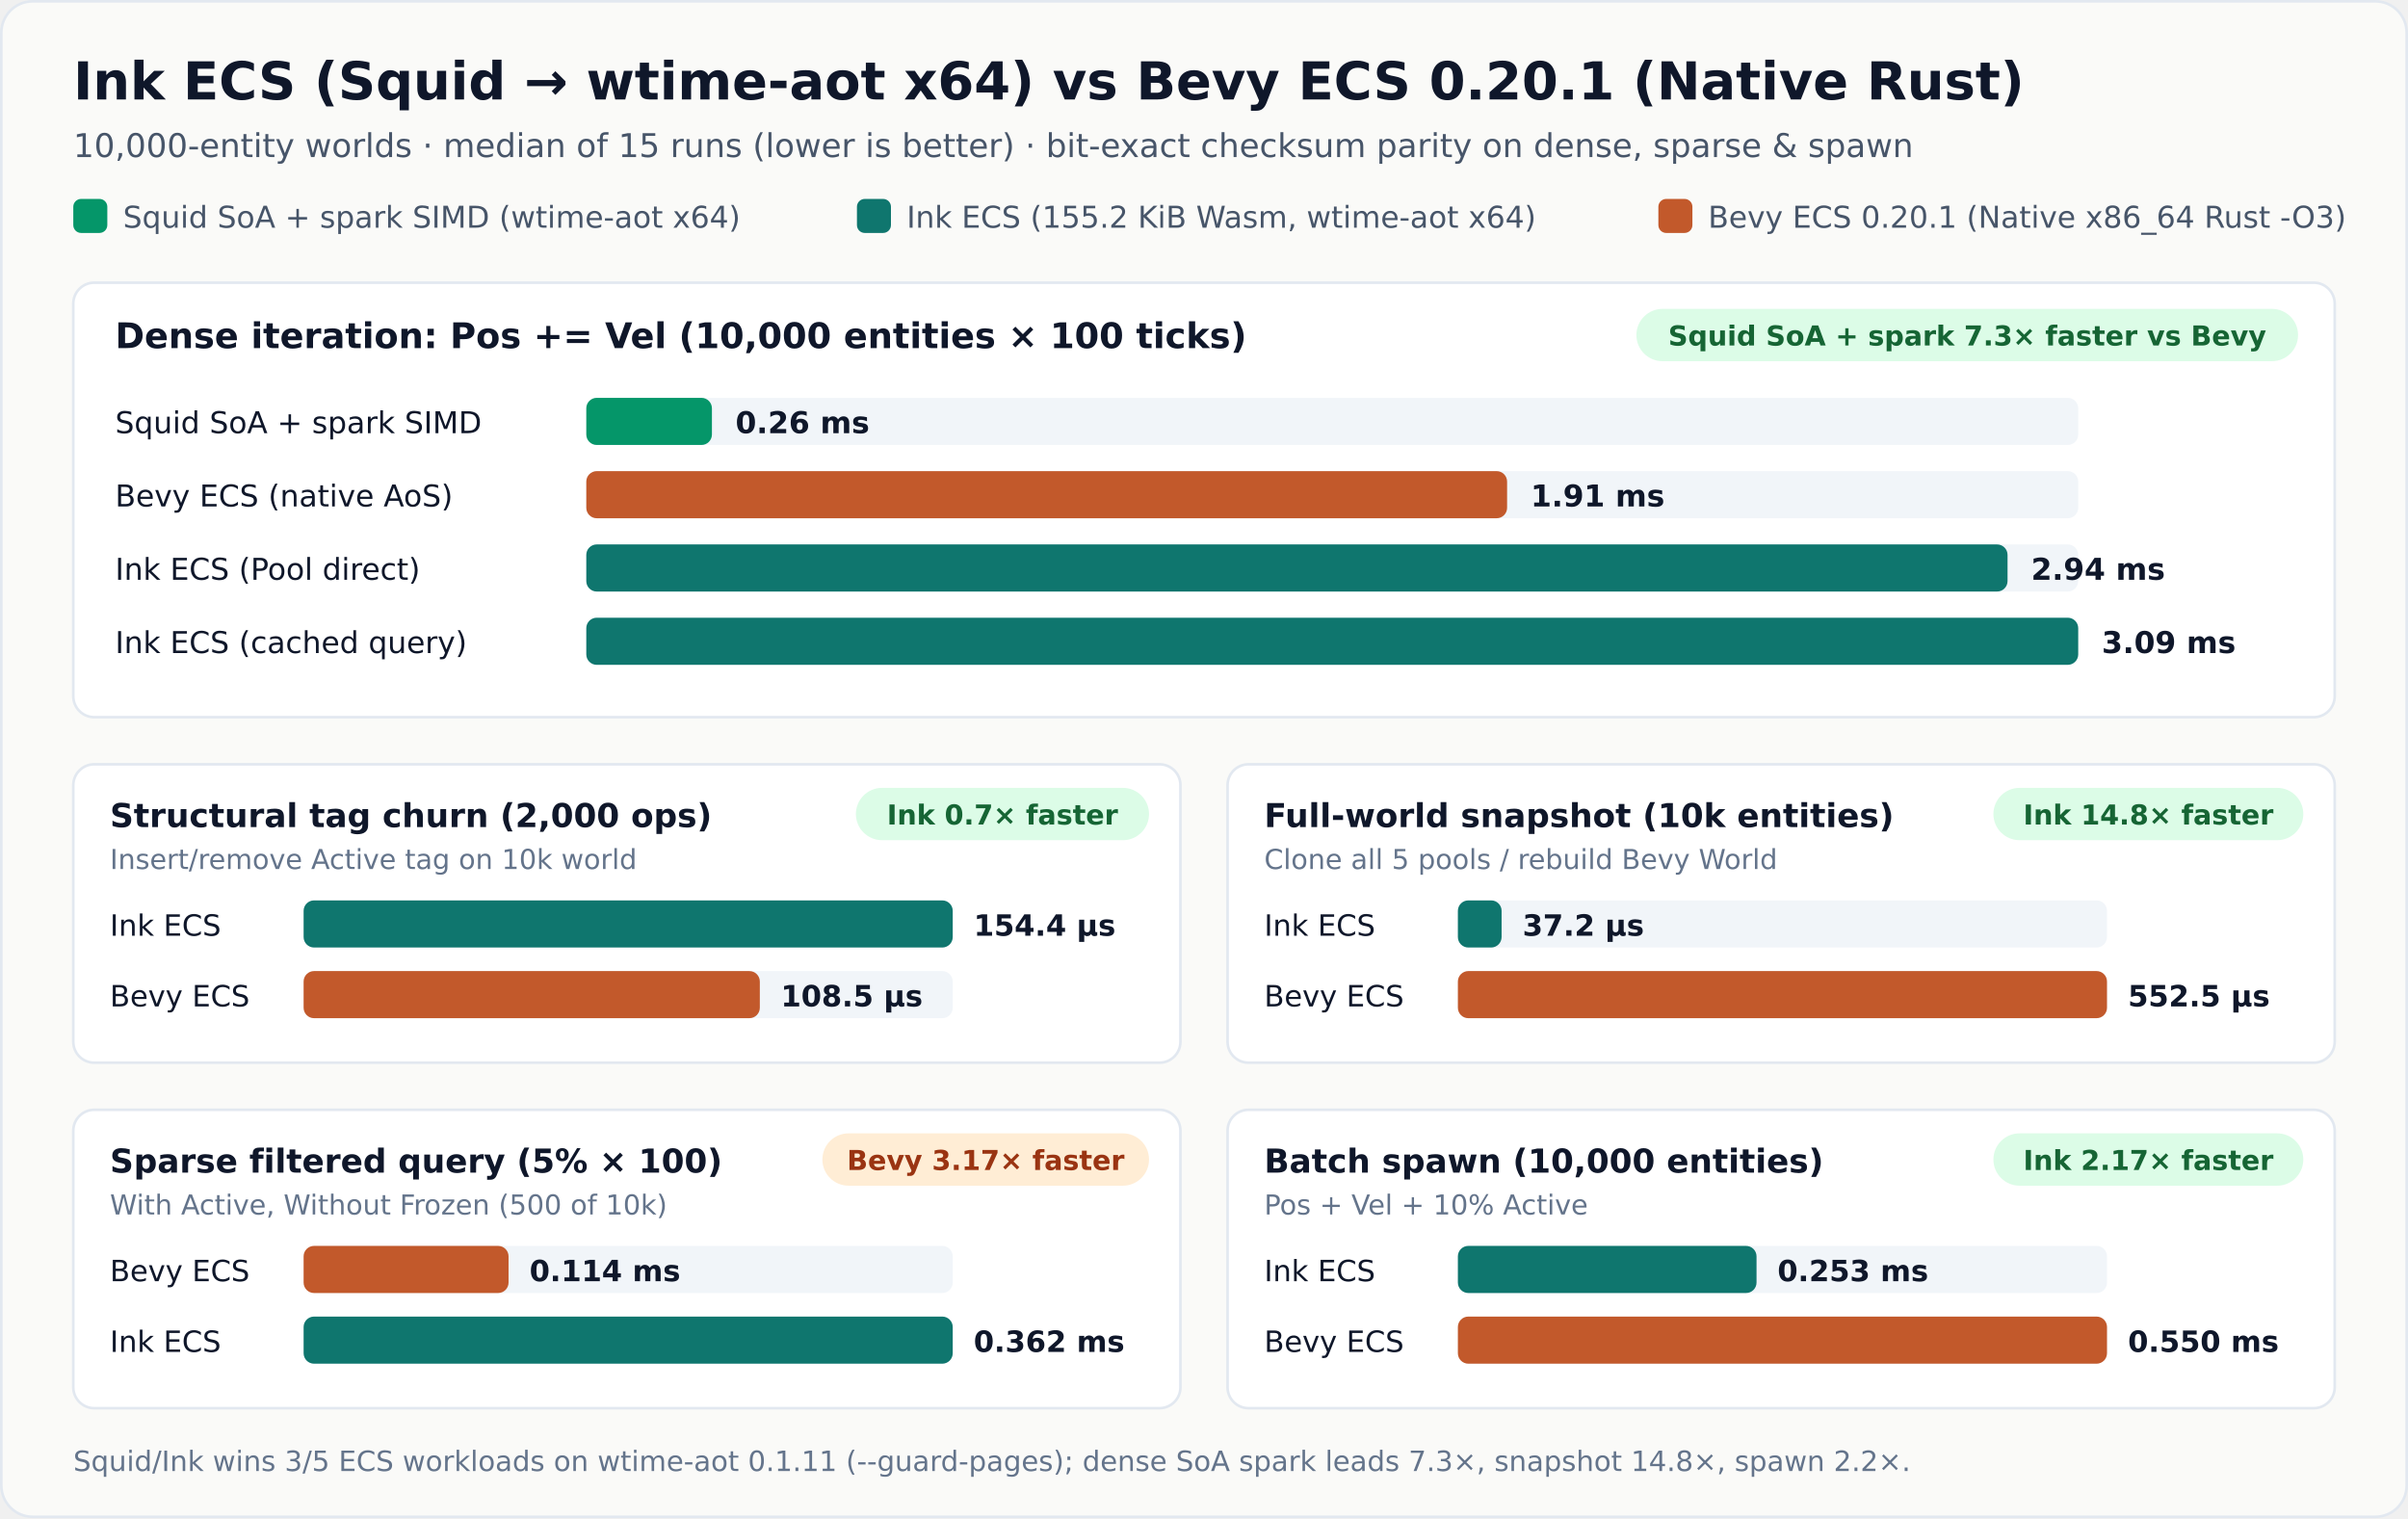
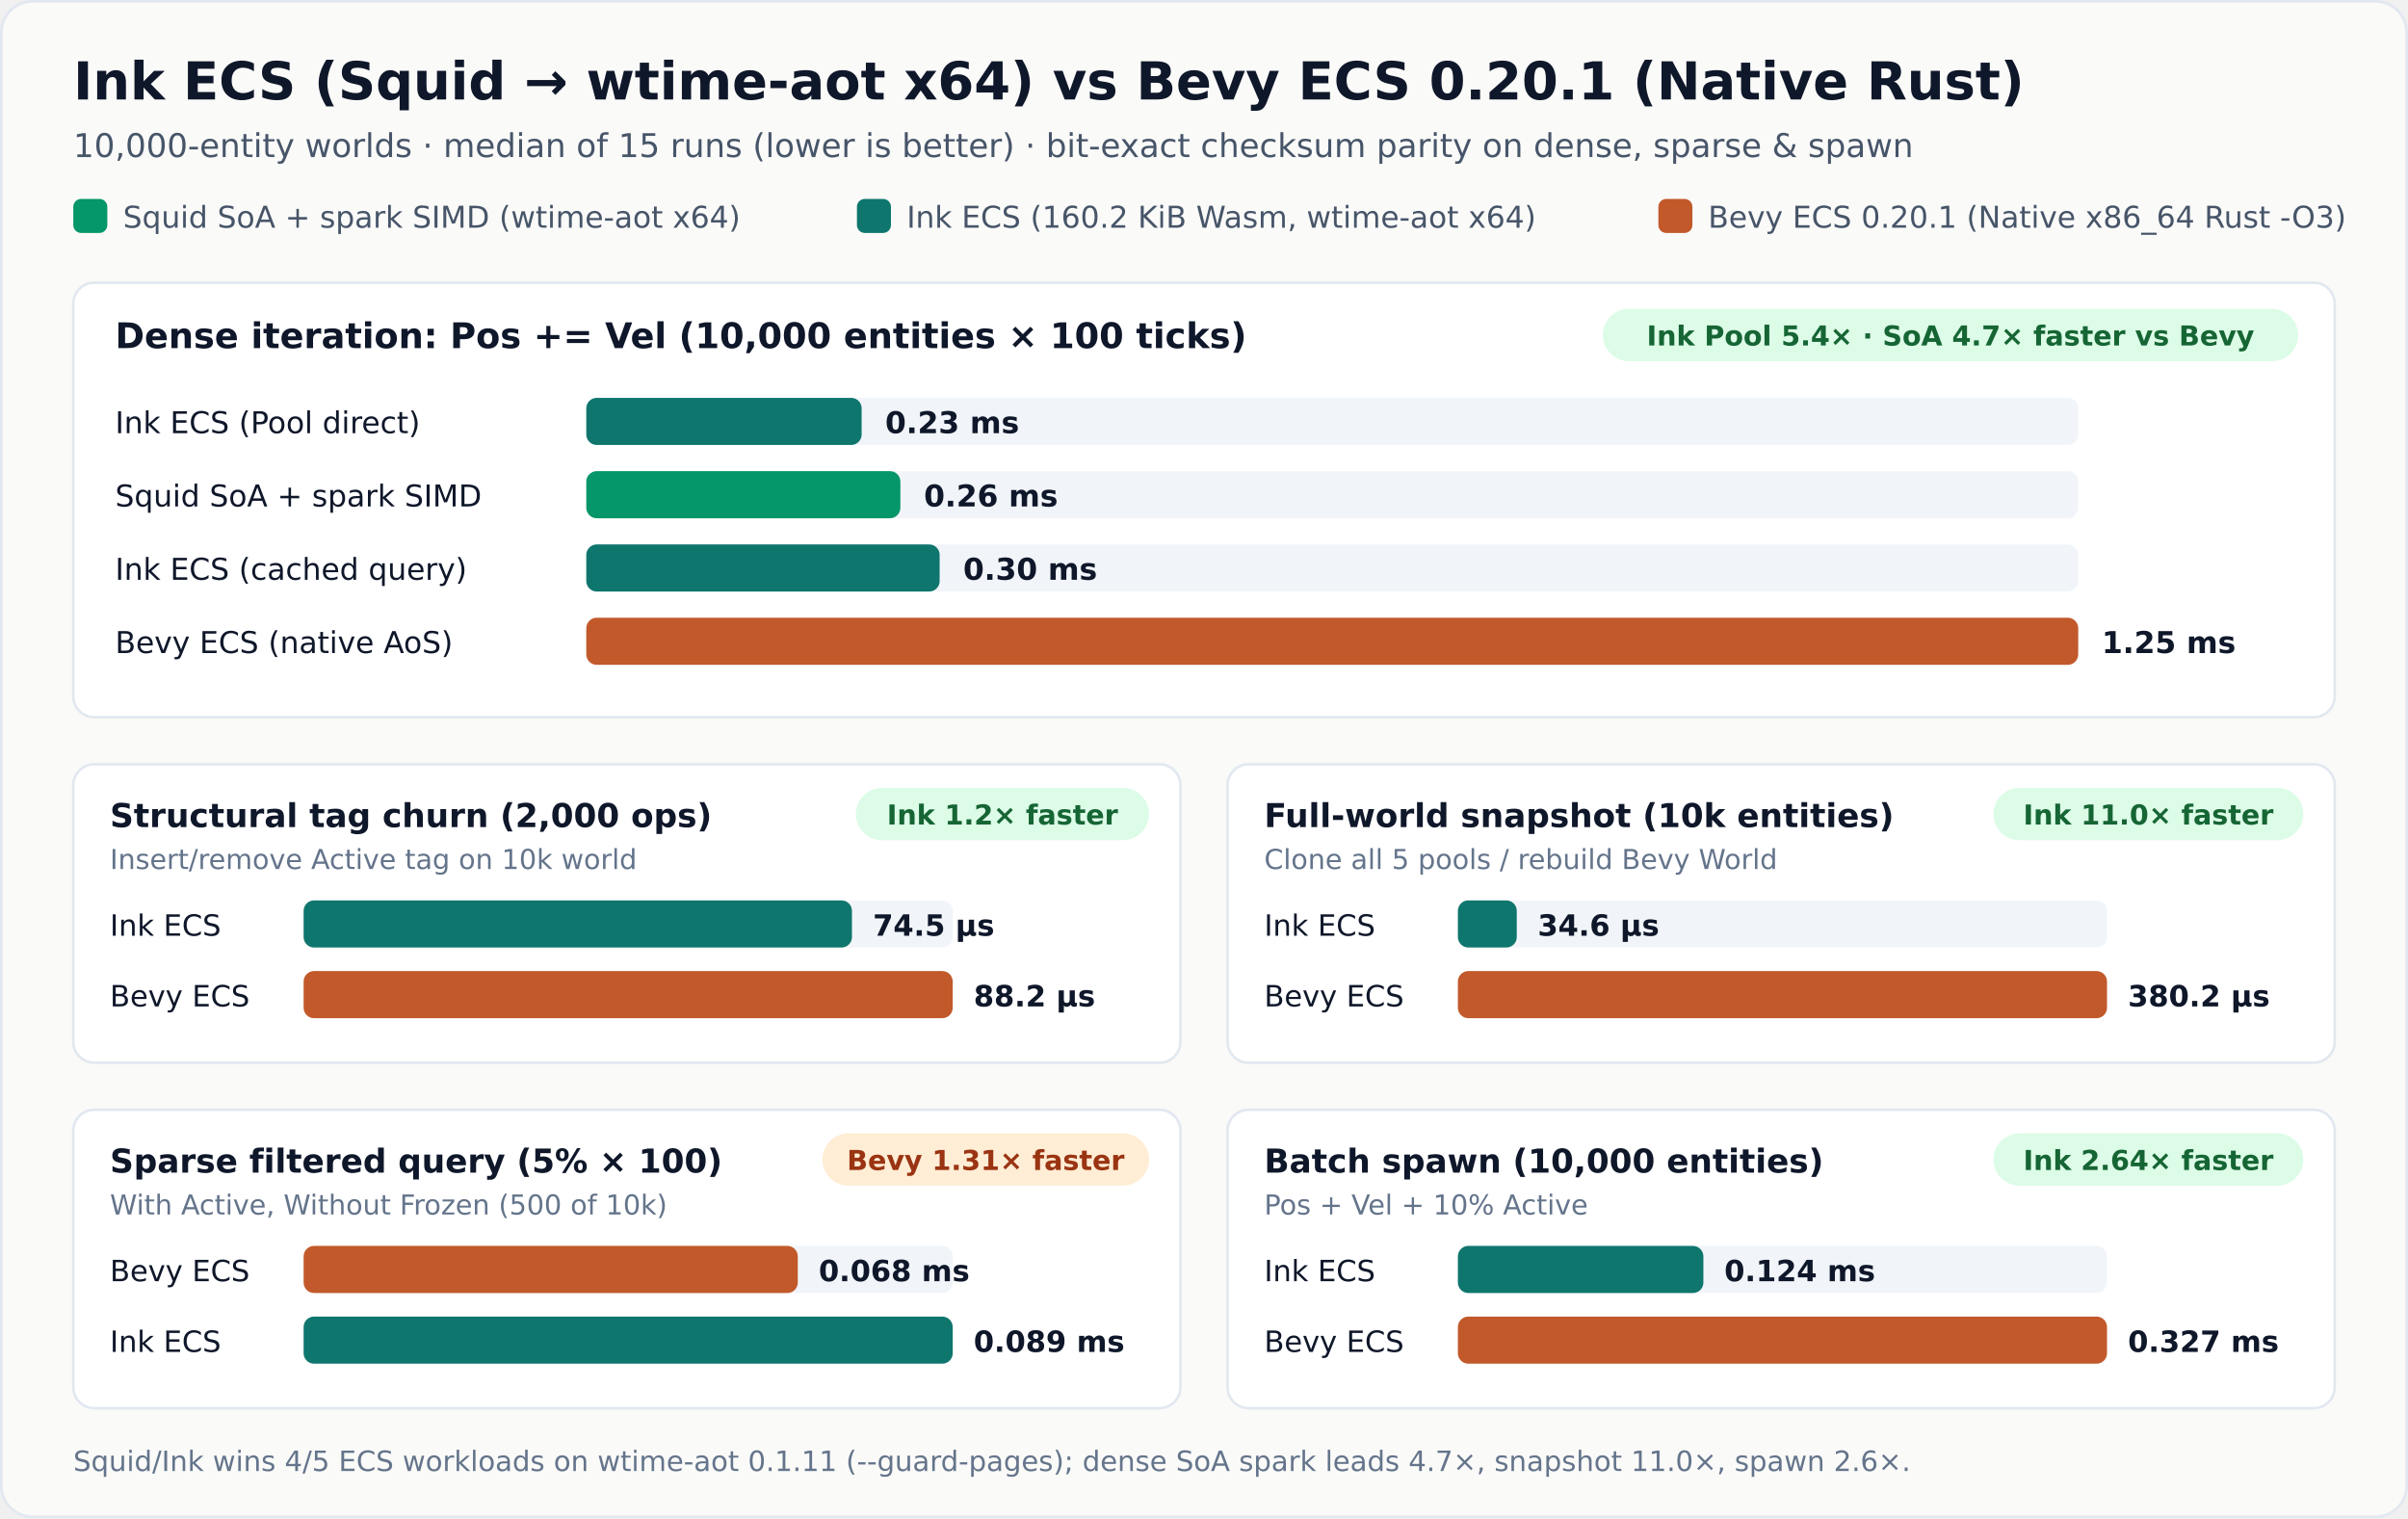
<svg xmlns="http://www.w3.org/2000/svg" width="920" height="580" viewBox="0 0 920 580" role="img" aria-label="Ink ECS vs Bevy ECS 0.20.1 performance comparison">
  <rect x="0.5" y="0.5" width="919" height="579" rx="12" fill="#fafaf8" stroke="#e2e8f0" />
  <text x="28.0" y="38.0" font-family="'DejaVu Sans', system-ui, -apple-system, 'Segoe UI', Helvetica, Arial, sans-serif" font-size="20" font-weight="700" fill="#0f172a" text-anchor="start">Ink ECS (Squid → wtime-aot x64) vs Bevy ECS 0.20.1 (Native Rust)</text>
  <text x="28.0" y="60.0" font-family="'DejaVu Sans', system-ui, -apple-system, 'Segoe UI', Helvetica, Arial, sans-serif" font-size="12.5" font-weight="400" fill="#475569" text-anchor="start">10,000-entity worlds · median of 15 runs (lower is better) · bit-exact checksum parity on dense, sparse &amp; spawn</text>
  <rect x="28.0" y="76.0" width="13" height="13" rx="3" fill="#059669" />
  <text x="47.0" y="87.0" font-family="'DejaVu Sans', system-ui, -apple-system, 'Segoe UI', Helvetica, Arial, sans-serif" font-size="11.5" font-weight="500" fill="#475569">Squid SoA + spark SIMD (wtime-aot x64)</text>
  <rect x="327.4" y="76.0" width="13" height="13" rx="3" fill="#0f766e" />
-   <text x="346.4" y="87.0" font-family="'DejaVu Sans', system-ui, -apple-system, 'Segoe UI', Helvetica, Arial, sans-serif" font-size="11.5" font-weight="500" fill="#475569">Ink ECS (155.2 KiB Wasm, wtime-aot x64)</text>
+   <text x="346.4" y="87.0" font-family="'DejaVu Sans', system-ui, -apple-system, 'Segoe UI', Helvetica, Arial, sans-serif" font-size="11.5" font-weight="500" fill="#475569">Ink ECS (160.2 KiB Wasm, wtime-aot x64)</text>
  <rect x="633.6" y="76.0" width="13" height="13" rx="3" fill="#c2592b" />
  <text x="652.6" y="87.0" font-family="'DejaVu Sans', system-ui, -apple-system, 'Segoe UI', Helvetica, Arial, sans-serif" font-size="11.5" font-weight="500" fill="#475569">Bevy ECS 0.20.1 (Native x86_64 Rust -O3)</text>
  <rect x="28" y="108" width="864" height="166" rx="8" fill="#ffffff" stroke="#e2e8f0" />
  <text x="44.0" y="133.0" font-family="'DejaVu Sans', system-ui, -apple-system, 'Segoe UI', Helvetica, Arial, sans-serif" font-size="13.5" font-weight="700" fill="#0f172a" text-anchor="start">Dense iteration: Pos += Vel (10,000 entities × 100 ticks)</text>
-   <rect x="625.2" y="118.0" width="252.8" height="20.0" rx="10" fill="#dcfce7" />
-   <text x="751.6" y="132.0" font-family="'DejaVu Sans', system-ui, -apple-system, 'Segoe UI', Helvetica, Arial, sans-serif" font-size="10.5" font-weight="600" fill="#166534" text-anchor="middle">Squid SoA + spark 7.3× faster vs Bevy</text>
-   <text x="44.0" y="165.5" font-family="'DejaVu Sans', system-ui, -apple-system, 'Segoe UI', Helvetica, Arial, sans-serif" font-size="11.5" font-weight="500" fill="#0f172a" text-anchor="start">Squid SoA + spark SIMD</text>
+   <rect x="612.4" y="118.0" width="265.6" height="20.0" rx="10" fill="#dcfce7" />
+   <text x="745.2" y="132.0" font-family="'DejaVu Sans', system-ui, -apple-system, 'Segoe UI', Helvetica, Arial, sans-serif" font-size="10.5" font-weight="600" fill="#166534" text-anchor="middle">Ink Pool 5.4× · SoA 4.7× faster vs Bevy</text>
+   <text x="44.0" y="165.5" font-family="'DejaVu Sans', system-ui, -apple-system, 'Segoe UI', Helvetica, Arial, sans-serif" font-size="11.5" font-weight="500" fill="#0f172a" text-anchor="start">Ink ECS (Pool direct)</text>
  <rect x="224.0" y="152.0" width="570.0" height="18" rx="4" fill="#f1f5f9" />
-   <rect x="224.0" y="152.0" width="48.0" height="18" rx="4" fill="#059669" />
-   <text x="281.0" y="165.5" font-family="'DejaVu Sans', system-ui, -apple-system, 'Segoe UI', Helvetica, Arial, sans-serif" font-size="11.5" font-weight="600" fill="#0f172a" text-anchor="start">0.26 ms</text>
-   <text x="44.0" y="193.5" font-family="'DejaVu Sans', system-ui, -apple-system, 'Segoe UI', Helvetica, Arial, sans-serif" font-size="11.5" font-weight="500" fill="#0f172a" text-anchor="start">Bevy ECS (native AoS)</text>
+   <rect x="224.0" y="152.0" width="105.2" height="18" rx="4" fill="#0f766e" />
+   <text x="338.2" y="165.5" font-family="'DejaVu Sans', system-ui, -apple-system, 'Segoe UI', Helvetica, Arial, sans-serif" font-size="11.5" font-weight="600" fill="#0f172a" text-anchor="start">0.23 ms</text>
+   <text x="44.0" y="193.5" font-family="'DejaVu Sans', system-ui, -apple-system, 'Segoe UI', Helvetica, Arial, sans-serif" font-size="11.5" font-weight="500" fill="#0f172a" text-anchor="start">Squid SoA + spark SIMD</text>
  <rect x="224.0" y="180.0" width="570.0" height="18" rx="4" fill="#f1f5f9" />
-   <rect x="224.0" y="180.0" width="351.8" height="18" rx="4" fill="#c2592b" />
-   <text x="584.8" y="193.5" font-family="'DejaVu Sans', system-ui, -apple-system, 'Segoe UI', Helvetica, Arial, sans-serif" font-size="11.5" font-weight="600" fill="#0f172a" text-anchor="start">1.91 ms</text>
-   <text x="44.0" y="221.5" font-family="'DejaVu Sans', system-ui, -apple-system, 'Segoe UI', Helvetica, Arial, sans-serif" font-size="11.5" font-weight="500" fill="#0f172a" text-anchor="start">Ink ECS (Pool direct)</text>
+   <rect x="224.0" y="180.0" width="120.0" height="18" rx="4" fill="#059669" />
+   <text x="353.0" y="193.5" font-family="'DejaVu Sans', system-ui, -apple-system, 'Segoe UI', Helvetica, Arial, sans-serif" font-size="11.5" font-weight="600" fill="#0f172a" text-anchor="start">0.26 ms</text>
+   <text x="44.0" y="221.5" font-family="'DejaVu Sans', system-ui, -apple-system, 'Segoe UI', Helvetica, Arial, sans-serif" font-size="11.5" font-weight="500" fill="#0f172a" text-anchor="start">Ink ECS (cached query)</text>
  <rect x="224.0" y="208.0" width="570.0" height="18" rx="4" fill="#f1f5f9" />
-   <rect x="224.0" y="208.0" width="543.0" height="18" rx="4" fill="#0f766e" />
-   <text x="776.0" y="221.5" font-family="'DejaVu Sans', system-ui, -apple-system, 'Segoe UI', Helvetica, Arial, sans-serif" font-size="11.5" font-weight="600" fill="#0f172a" text-anchor="start">2.94 ms</text>
-   <text x="44.0" y="249.5" font-family="'DejaVu Sans', system-ui, -apple-system, 'Segoe UI', Helvetica, Arial, sans-serif" font-size="11.5" font-weight="500" fill="#0f172a" text-anchor="start">Ink ECS (cached query)</text>
+   <rect x="224.0" y="208.0" width="135.0" height="18" rx="4" fill="#0f766e" />
+   <text x="368.0" y="221.5" font-family="'DejaVu Sans', system-ui, -apple-system, 'Segoe UI', Helvetica, Arial, sans-serif" font-size="11.5" font-weight="600" fill="#0f172a" text-anchor="start">0.30 ms</text>
+   <text x="44.0" y="249.5" font-family="'DejaVu Sans', system-ui, -apple-system, 'Segoe UI', Helvetica, Arial, sans-serif" font-size="11.5" font-weight="500" fill="#0f172a" text-anchor="start">Bevy ECS (native AoS)</text>
  <rect x="224.0" y="236.0" width="570.0" height="18" rx="4" fill="#f1f5f9" />
-   <rect x="224.0" y="236.0" width="570.0" height="18" rx="4" fill="#0f766e" />
-   <text x="803.0" y="249.5" font-family="'DejaVu Sans', system-ui, -apple-system, 'Segoe UI', Helvetica, Arial, sans-serif" font-size="11.5" font-weight="600" fill="#0f172a" text-anchor="start">3.09 ms</text>
+   <rect x="224.0" y="236.0" width="570.0" height="18" rx="4" fill="#c2592b" />
+   <text x="803.0" y="249.5" font-family="'DejaVu Sans', system-ui, -apple-system, 'Segoe UI', Helvetica, Arial, sans-serif" font-size="11.5" font-weight="600" fill="#0f172a" text-anchor="start">1.25 ms</text>
  <rect x="28" y="292" width="423" height="114" rx="8" fill="#ffffff" stroke="#e2e8f0" />
  <text x="42.0" y="316.0" font-family="'DejaVu Sans', system-ui, -apple-system, 'Segoe UI', Helvetica, Arial, sans-serif" font-size="12.6" font-weight="700" fill="#0f172a" text-anchor="start">Structural tag churn (2,000 ops)</text>
  <text x="42.0" y="332.0" font-family="'DejaVu Sans', system-ui, -apple-system, 'Segoe UI', Helvetica, Arial, sans-serif" font-size="10.5" font-weight="400" fill="#64748b" text-anchor="start">Insert/remove Active tag on 10k world</text>
  <rect x="327.0" y="301.0" width="112.0" height="20.0" rx="10" fill="#dcfce7" />
-   <text x="383.0" y="315.0" font-family="'DejaVu Sans', system-ui, -apple-system, 'Segoe UI', Helvetica, Arial, sans-serif" font-size="10.5" font-weight="600" fill="#166534" text-anchor="middle">Ink 0.7× faster</text>
+   <text x="383.0" y="315.0" font-family="'DejaVu Sans', system-ui, -apple-system, 'Segoe UI', Helvetica, Arial, sans-serif" font-size="10.5" font-weight="600" fill="#166534" text-anchor="middle">Ink 1.2× faster</text>
  <text x="42.0" y="357.5" font-family="'DejaVu Sans', system-ui, -apple-system, 'Segoe UI', Helvetica, Arial, sans-serif" font-size="11.2" font-weight="500" fill="#0f172a" text-anchor="start">Ink ECS</text>
  <rect x="116.0" y="344.0" width="248.0" height="18" rx="4" fill="#f1f5f9" />
-   <rect x="116.0" y="344.0" width="248.0" height="18" rx="4" fill="#0f766e" />
-   <text x="372.0" y="357.5" font-family="'DejaVu Sans', system-ui, -apple-system, 'Segoe UI', Helvetica, Arial, sans-serif" font-size="11.2" font-weight="600" fill="#0f172a" text-anchor="start">154.4 µs</text>
+   <rect x="116.0" y="344.0" width="209.5" height="18" rx="4" fill="#0f766e" />
+   <text x="333.5" y="357.5" font-family="'DejaVu Sans', system-ui, -apple-system, 'Segoe UI', Helvetica, Arial, sans-serif" font-size="11.2" font-weight="600" fill="#0f172a" text-anchor="start">74.5 µs</text>
  <text x="42.0" y="384.5" font-family="'DejaVu Sans', system-ui, -apple-system, 'Segoe UI', Helvetica, Arial, sans-serif" font-size="11.2" font-weight="500" fill="#0f172a" text-anchor="start">Bevy ECS</text>
  <rect x="116.0" y="371.0" width="248.0" height="18" rx="4" fill="#f1f5f9" />
-   <rect x="116.0" y="371.0" width="174.3" height="18" rx="4" fill="#c2592b" />
-   <text x="298.3" y="384.5" font-family="'DejaVu Sans', system-ui, -apple-system, 'Segoe UI', Helvetica, Arial, sans-serif" font-size="11.2" font-weight="600" fill="#0f172a" text-anchor="start">108.5 µs</text>
+   <rect x="116.0" y="371.0" width="248.0" height="18" rx="4" fill="#c2592b" />
+   <text x="372.0" y="384.5" font-family="'DejaVu Sans', system-ui, -apple-system, 'Segoe UI', Helvetica, Arial, sans-serif" font-size="11.2" font-weight="600" fill="#0f172a" text-anchor="start">88.2 µs</text>
  <rect x="469" y="292" width="423" height="114" rx="8" fill="#ffffff" stroke="#e2e8f0" />
  <text x="483.0" y="316.0" font-family="'DejaVu Sans', system-ui, -apple-system, 'Segoe UI', Helvetica, Arial, sans-serif" font-size="12.6" font-weight="700" fill="#0f172a" text-anchor="start">Full-world snapshot (10k entities)</text>
  <text x="483.0" y="332.0" font-family="'DejaVu Sans', system-ui, -apple-system, 'Segoe UI', Helvetica, Arial, sans-serif" font-size="10.5" font-weight="400" fill="#64748b" text-anchor="start">Clone all 5 pools / rebuild Bevy World</text>
  <rect x="761.6" y="301.0" width="118.4" height="20.0" rx="10" fill="#dcfce7" />
-   <text x="820.8" y="315.0" font-family="'DejaVu Sans', system-ui, -apple-system, 'Segoe UI', Helvetica, Arial, sans-serif" font-size="10.5" font-weight="600" fill="#166534" text-anchor="middle">Ink 14.8× faster</text>
+   <text x="820.8" y="315.0" font-family="'DejaVu Sans', system-ui, -apple-system, 'Segoe UI', Helvetica, Arial, sans-serif" font-size="10.5" font-weight="600" fill="#166534" text-anchor="middle">Ink 11.0× faster</text>
  <text x="483.0" y="357.5" font-family="'DejaVu Sans', system-ui, -apple-system, 'Segoe UI', Helvetica, Arial, sans-serif" font-size="11.2" font-weight="500" fill="#0f172a" text-anchor="start">Ink ECS</text>
  <rect x="557.0" y="344.0" width="248.0" height="18" rx="4" fill="#f1f5f9" />
-   <rect x="557.0" y="344.0" width="16.7" height="18" rx="4" fill="#0f766e" />
-   <text x="581.7" y="357.5" font-family="'DejaVu Sans', system-ui, -apple-system, 'Segoe UI', Helvetica, Arial, sans-serif" font-size="11.2" font-weight="600" fill="#0f172a" text-anchor="start">37.2 µs</text>
+   <rect x="557.0" y="344.0" width="22.5" height="18" rx="4" fill="#0f766e" />
+   <text x="587.5" y="357.5" font-family="'DejaVu Sans', system-ui, -apple-system, 'Segoe UI', Helvetica, Arial, sans-serif" font-size="11.2" font-weight="600" fill="#0f172a" text-anchor="start">34.6 µs</text>
  <text x="483.0" y="384.5" font-family="'DejaVu Sans', system-ui, -apple-system, 'Segoe UI', Helvetica, Arial, sans-serif" font-size="11.2" font-weight="500" fill="#0f172a" text-anchor="start">Bevy ECS</text>
  <rect x="557.0" y="371.0" width="248.0" height="18" rx="4" fill="#f1f5f9" />
  <rect x="557.0" y="371.0" width="248.0" height="18" rx="4" fill="#c2592b" />
-   <text x="813.0" y="384.5" font-family="'DejaVu Sans', system-ui, -apple-system, 'Segoe UI', Helvetica, Arial, sans-serif" font-size="11.2" font-weight="600" fill="#0f172a" text-anchor="start">552.5 µs</text>
+   <text x="813.0" y="384.5" font-family="'DejaVu Sans', system-ui, -apple-system, 'Segoe UI', Helvetica, Arial, sans-serif" font-size="11.2" font-weight="600" fill="#0f172a" text-anchor="start">380.2 µs</text>
  <rect x="28" y="424" width="423" height="114" rx="8" fill="#ffffff" stroke="#e2e8f0" />
  <text x="42.0" y="448.0" font-family="'DejaVu Sans', system-ui, -apple-system, 'Segoe UI', Helvetica, Arial, sans-serif" font-size="12.6" font-weight="700" fill="#0f172a" text-anchor="start">Sparse filtered query (5% × 100)</text>
  <text x="42.0" y="464.0" font-family="'DejaVu Sans', system-ui, -apple-system, 'Segoe UI', Helvetica, Arial, sans-serif" font-size="10.5" font-weight="400" fill="#64748b" text-anchor="start">With Active, Without Frozen (500 of 10k)</text>
  <rect x="314.2" y="433.0" width="124.8" height="20.0" rx="10" fill="#ffedd5" />
-   <text x="376.6" y="447.0" font-family="'DejaVu Sans', system-ui, -apple-system, 'Segoe UI', Helvetica, Arial, sans-serif" font-size="10.5" font-weight="600" fill="#9a3412" text-anchor="middle">Bevy 3.17× faster</text>
+   <text x="376.6" y="447.0" font-family="'DejaVu Sans', system-ui, -apple-system, 'Segoe UI', Helvetica, Arial, sans-serif" font-size="10.5" font-weight="600" fill="#9a3412" text-anchor="middle">Bevy 1.31× faster</text>
  <text x="42.0" y="489.5" font-family="'DejaVu Sans', system-ui, -apple-system, 'Segoe UI', Helvetica, Arial, sans-serif" font-size="11.2" font-weight="500" fill="#0f172a" text-anchor="start">Bevy ECS</text>
  <rect x="116.0" y="476.0" width="248.0" height="18" rx="4" fill="#f1f5f9" />
-   <rect x="116.0" y="476.0" width="78.3" height="18" rx="4" fill="#c2592b" />
-   <text x="202.3" y="489.5" font-family="'DejaVu Sans', system-ui, -apple-system, 'Segoe UI', Helvetica, Arial, sans-serif" font-size="11.2" font-weight="600" fill="#0f172a" text-anchor="start">0.114 ms</text>
+   <rect x="116.0" y="476.0" width="188.8" height="18" rx="4" fill="#c2592b" />
+   <text x="312.8" y="489.5" font-family="'DejaVu Sans', system-ui, -apple-system, 'Segoe UI', Helvetica, Arial, sans-serif" font-size="11.2" font-weight="600" fill="#0f172a" text-anchor="start">0.068 ms</text>
  <text x="42.0" y="516.5" font-family="'DejaVu Sans', system-ui, -apple-system, 'Segoe UI', Helvetica, Arial, sans-serif" font-size="11.2" font-weight="500" fill="#0f172a" text-anchor="start">Ink ECS</text>
  <rect x="116.0" y="503.0" width="248.0" height="18" rx="4" fill="#f1f5f9" />
  <rect x="116.0" y="503.0" width="248.0" height="18" rx="4" fill="#0f766e" />
-   <text x="372.0" y="516.5" font-family="'DejaVu Sans', system-ui, -apple-system, 'Segoe UI', Helvetica, Arial, sans-serif" font-size="11.2" font-weight="600" fill="#0f172a" text-anchor="start">0.362 ms</text>
+   <text x="372.0" y="516.5" font-family="'DejaVu Sans', system-ui, -apple-system, 'Segoe UI', Helvetica, Arial, sans-serif" font-size="11.2" font-weight="600" fill="#0f172a" text-anchor="start">0.089 ms</text>
  <rect x="469" y="424" width="423" height="114" rx="8" fill="#ffffff" stroke="#e2e8f0" />
  <text x="483.0" y="448.0" font-family="'DejaVu Sans', system-ui, -apple-system, 'Segoe UI', Helvetica, Arial, sans-serif" font-size="12.6" font-weight="700" fill="#0f172a" text-anchor="start">Batch spawn (10,000 entities)</text>
  <text x="483.0" y="464.0" font-family="'DejaVu Sans', system-ui, -apple-system, 'Segoe UI', Helvetica, Arial, sans-serif" font-size="10.5" font-weight="400" fill="#64748b" text-anchor="start">Pos + Vel + 10% Active</text>
  <rect x="761.6" y="433.0" width="118.4" height="20.0" rx="10" fill="#dcfce7" />
-   <text x="820.8" y="447.0" font-family="'DejaVu Sans', system-ui, -apple-system, 'Segoe UI', Helvetica, Arial, sans-serif" font-size="10.5" font-weight="600" fill="#166534" text-anchor="middle">Ink 2.17× faster</text>
+   <text x="820.8" y="447.0" font-family="'DejaVu Sans', system-ui, -apple-system, 'Segoe UI', Helvetica, Arial, sans-serif" font-size="10.5" font-weight="600" fill="#166534" text-anchor="middle">Ink 2.64× faster</text>
  <text x="483.0" y="489.5" font-family="'DejaVu Sans', system-ui, -apple-system, 'Segoe UI', Helvetica, Arial, sans-serif" font-size="11.2" font-weight="500" fill="#0f172a" text-anchor="start">Ink ECS</text>
  <rect x="557.0" y="476.0" width="248.0" height="18" rx="4" fill="#f1f5f9" />
-   <rect x="557.0" y="476.0" width="114.1" height="18" rx="4" fill="#0f766e" />
-   <text x="679.1" y="489.5" font-family="'DejaVu Sans', system-ui, -apple-system, 'Segoe UI', Helvetica, Arial, sans-serif" font-size="11.2" font-weight="600" fill="#0f172a" text-anchor="start">0.253 ms</text>
+   <rect x="557.0" y="476.0" width="93.8" height="18" rx="4" fill="#0f766e" />
+   <text x="658.8" y="489.5" font-family="'DejaVu Sans', system-ui, -apple-system, 'Segoe UI', Helvetica, Arial, sans-serif" font-size="11.2" font-weight="600" fill="#0f172a" text-anchor="start">0.124 ms</text>
  <text x="483.0" y="516.5" font-family="'DejaVu Sans', system-ui, -apple-system, 'Segoe UI', Helvetica, Arial, sans-serif" font-size="11.2" font-weight="500" fill="#0f172a" text-anchor="start">Bevy ECS</text>
  <rect x="557.0" y="503.0" width="248.0" height="18" rx="4" fill="#f1f5f9" />
  <rect x="557.0" y="503.0" width="248.0" height="18" rx="4" fill="#c2592b" />
-   <text x="813.0" y="516.5" font-family="'DejaVu Sans', system-ui, -apple-system, 'Segoe UI', Helvetica, Arial, sans-serif" font-size="11.2" font-weight="600" fill="#0f172a" text-anchor="start">0.550 ms</text>
-   <text x="28.0" y="562.0" font-family="'DejaVu Sans', system-ui, -apple-system, 'Segoe UI', Helvetica, Arial, sans-serif" font-size="10.7" font-weight="400" fill="#64748b" text-anchor="start">Squid/Ink wins 3/5 ECS workloads on wtime-aot 0.1.11 (--guard-pages); dense SoA spark leads 7.3×, snapshot 14.8×, spawn 2.2×.</text>
+   <text x="813.0" y="516.5" font-family="'DejaVu Sans', system-ui, -apple-system, 'Segoe UI', Helvetica, Arial, sans-serif" font-size="11.2" font-weight="600" fill="#0f172a" text-anchor="start">0.327 ms</text>
+   <text x="28.0" y="562.0" font-family="'DejaVu Sans', system-ui, -apple-system, 'Segoe UI', Helvetica, Arial, sans-serif" font-size="10.7" font-weight="400" fill="#64748b" text-anchor="start">Squid/Ink wins 4/5 ECS workloads on wtime-aot 0.1.11 (--guard-pages); dense SoA spark leads 4.7×, snapshot 11.0×, spawn 2.6×.</text>
</svg>
